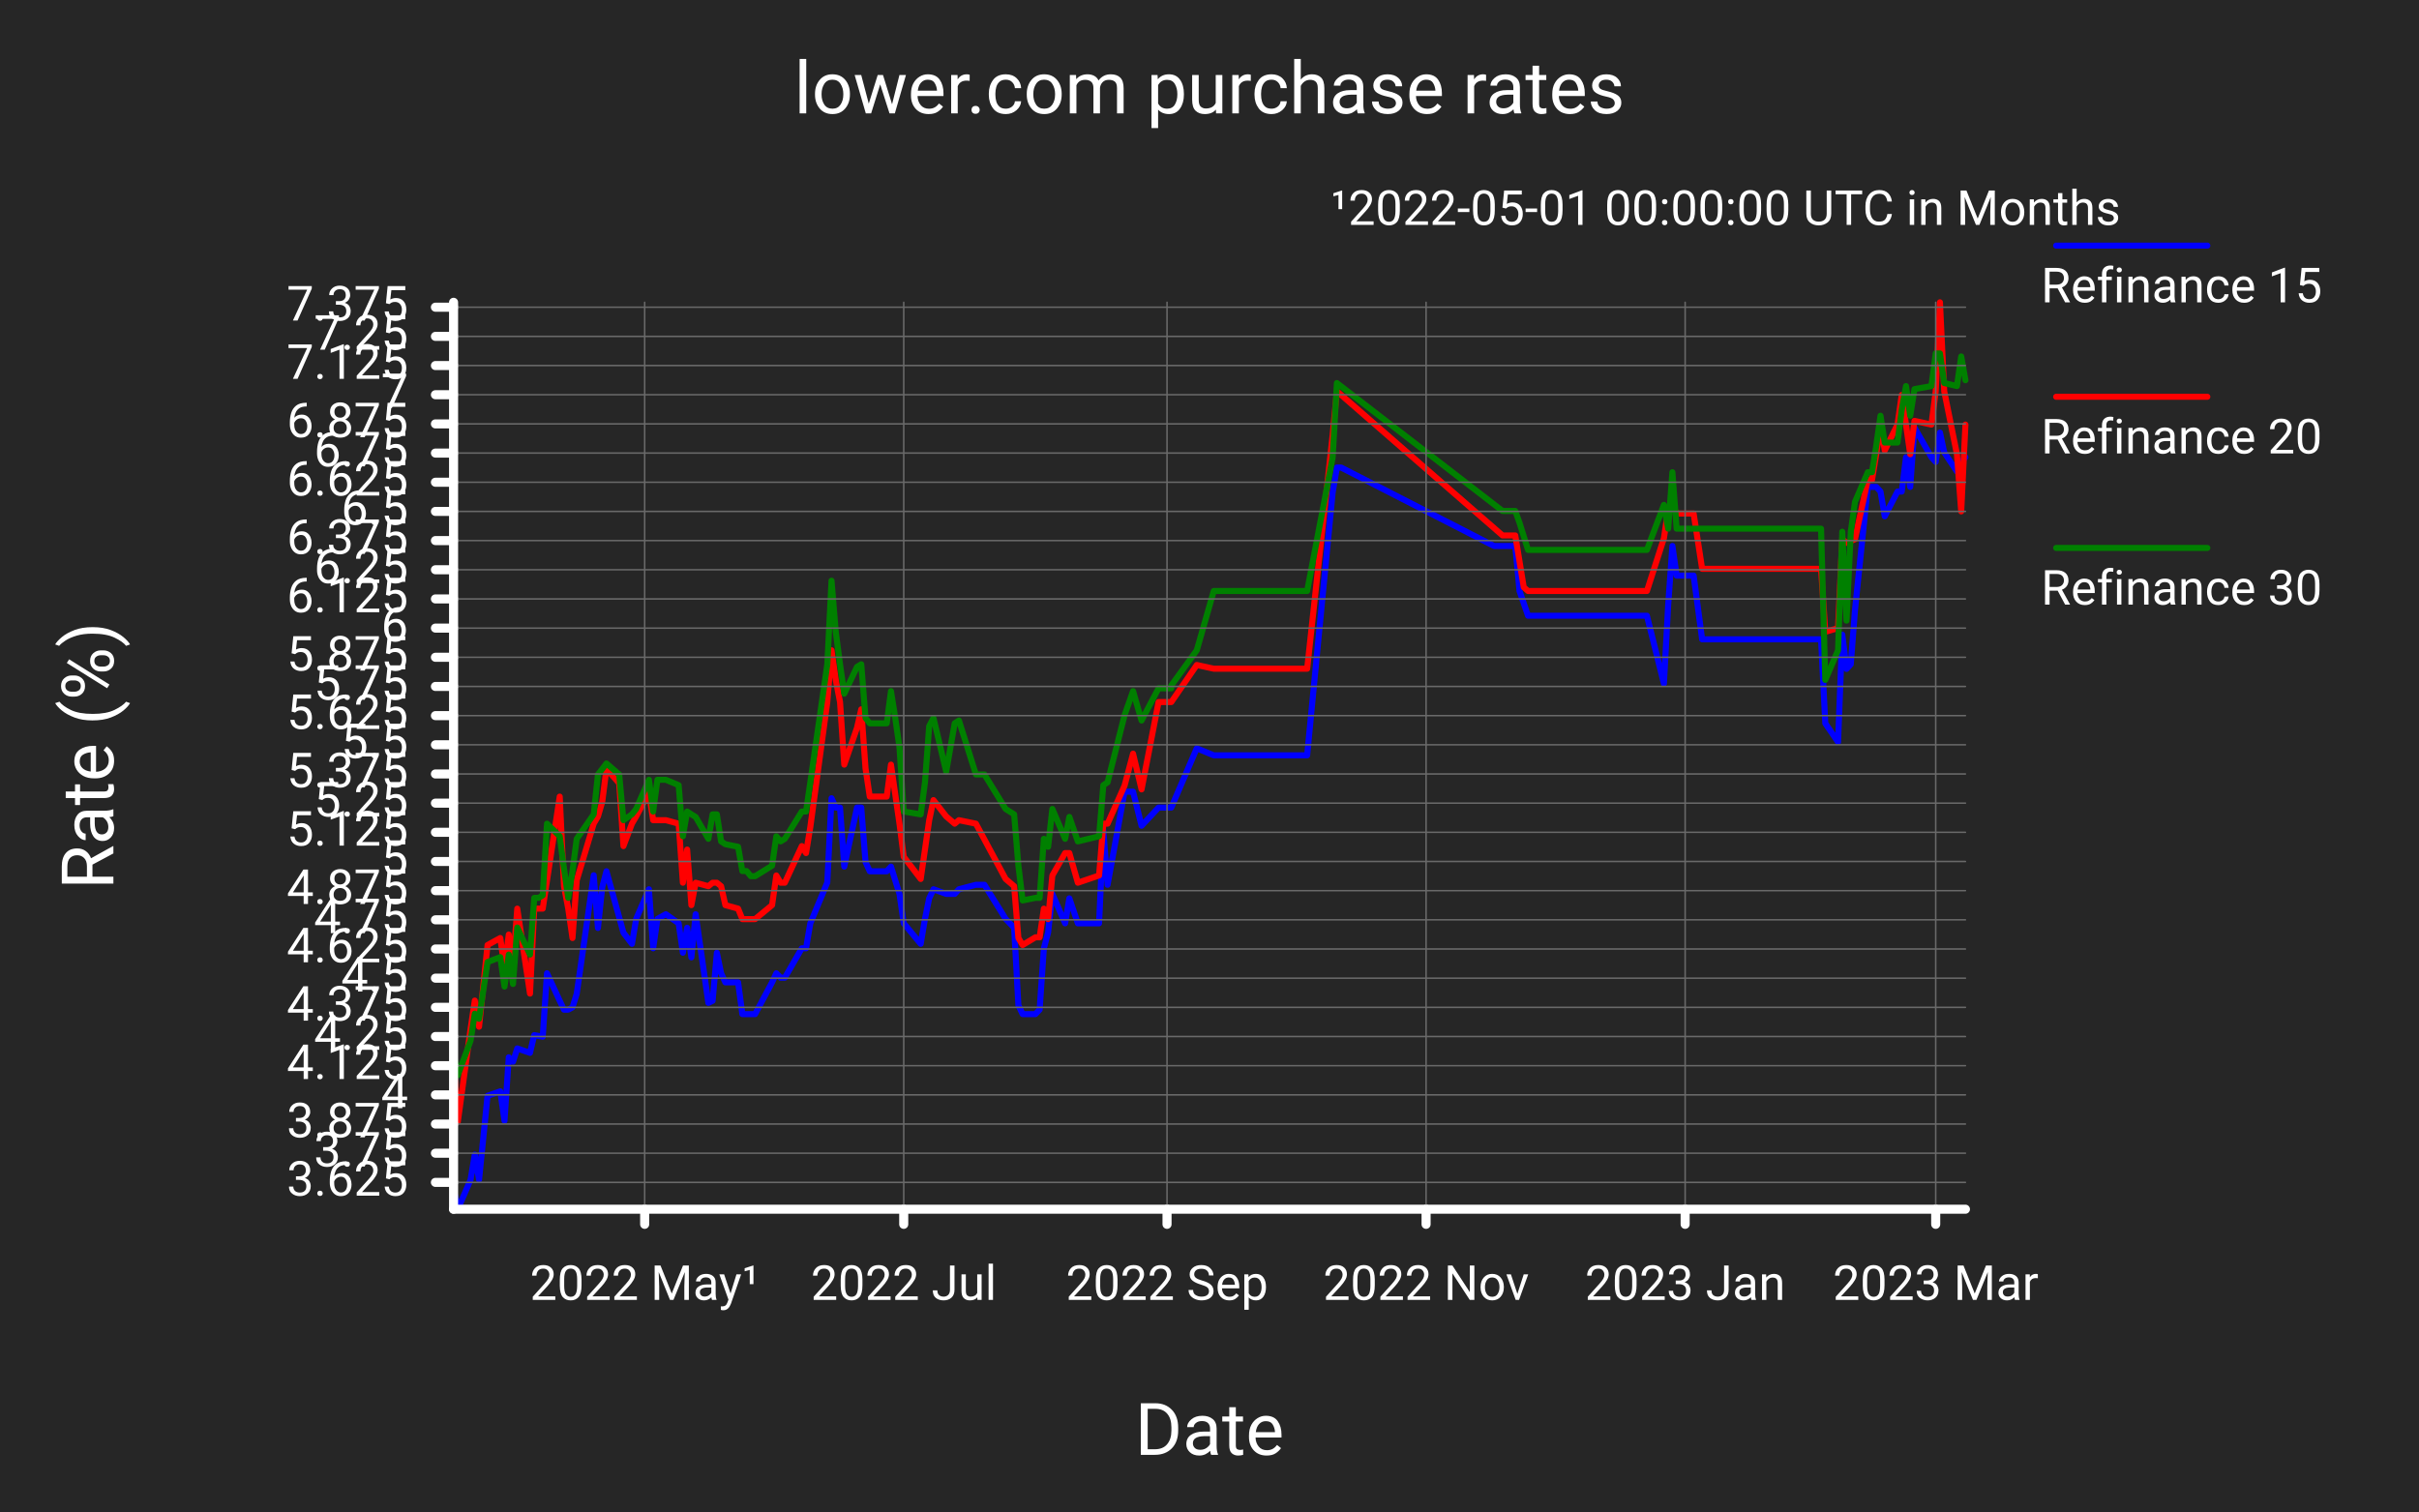
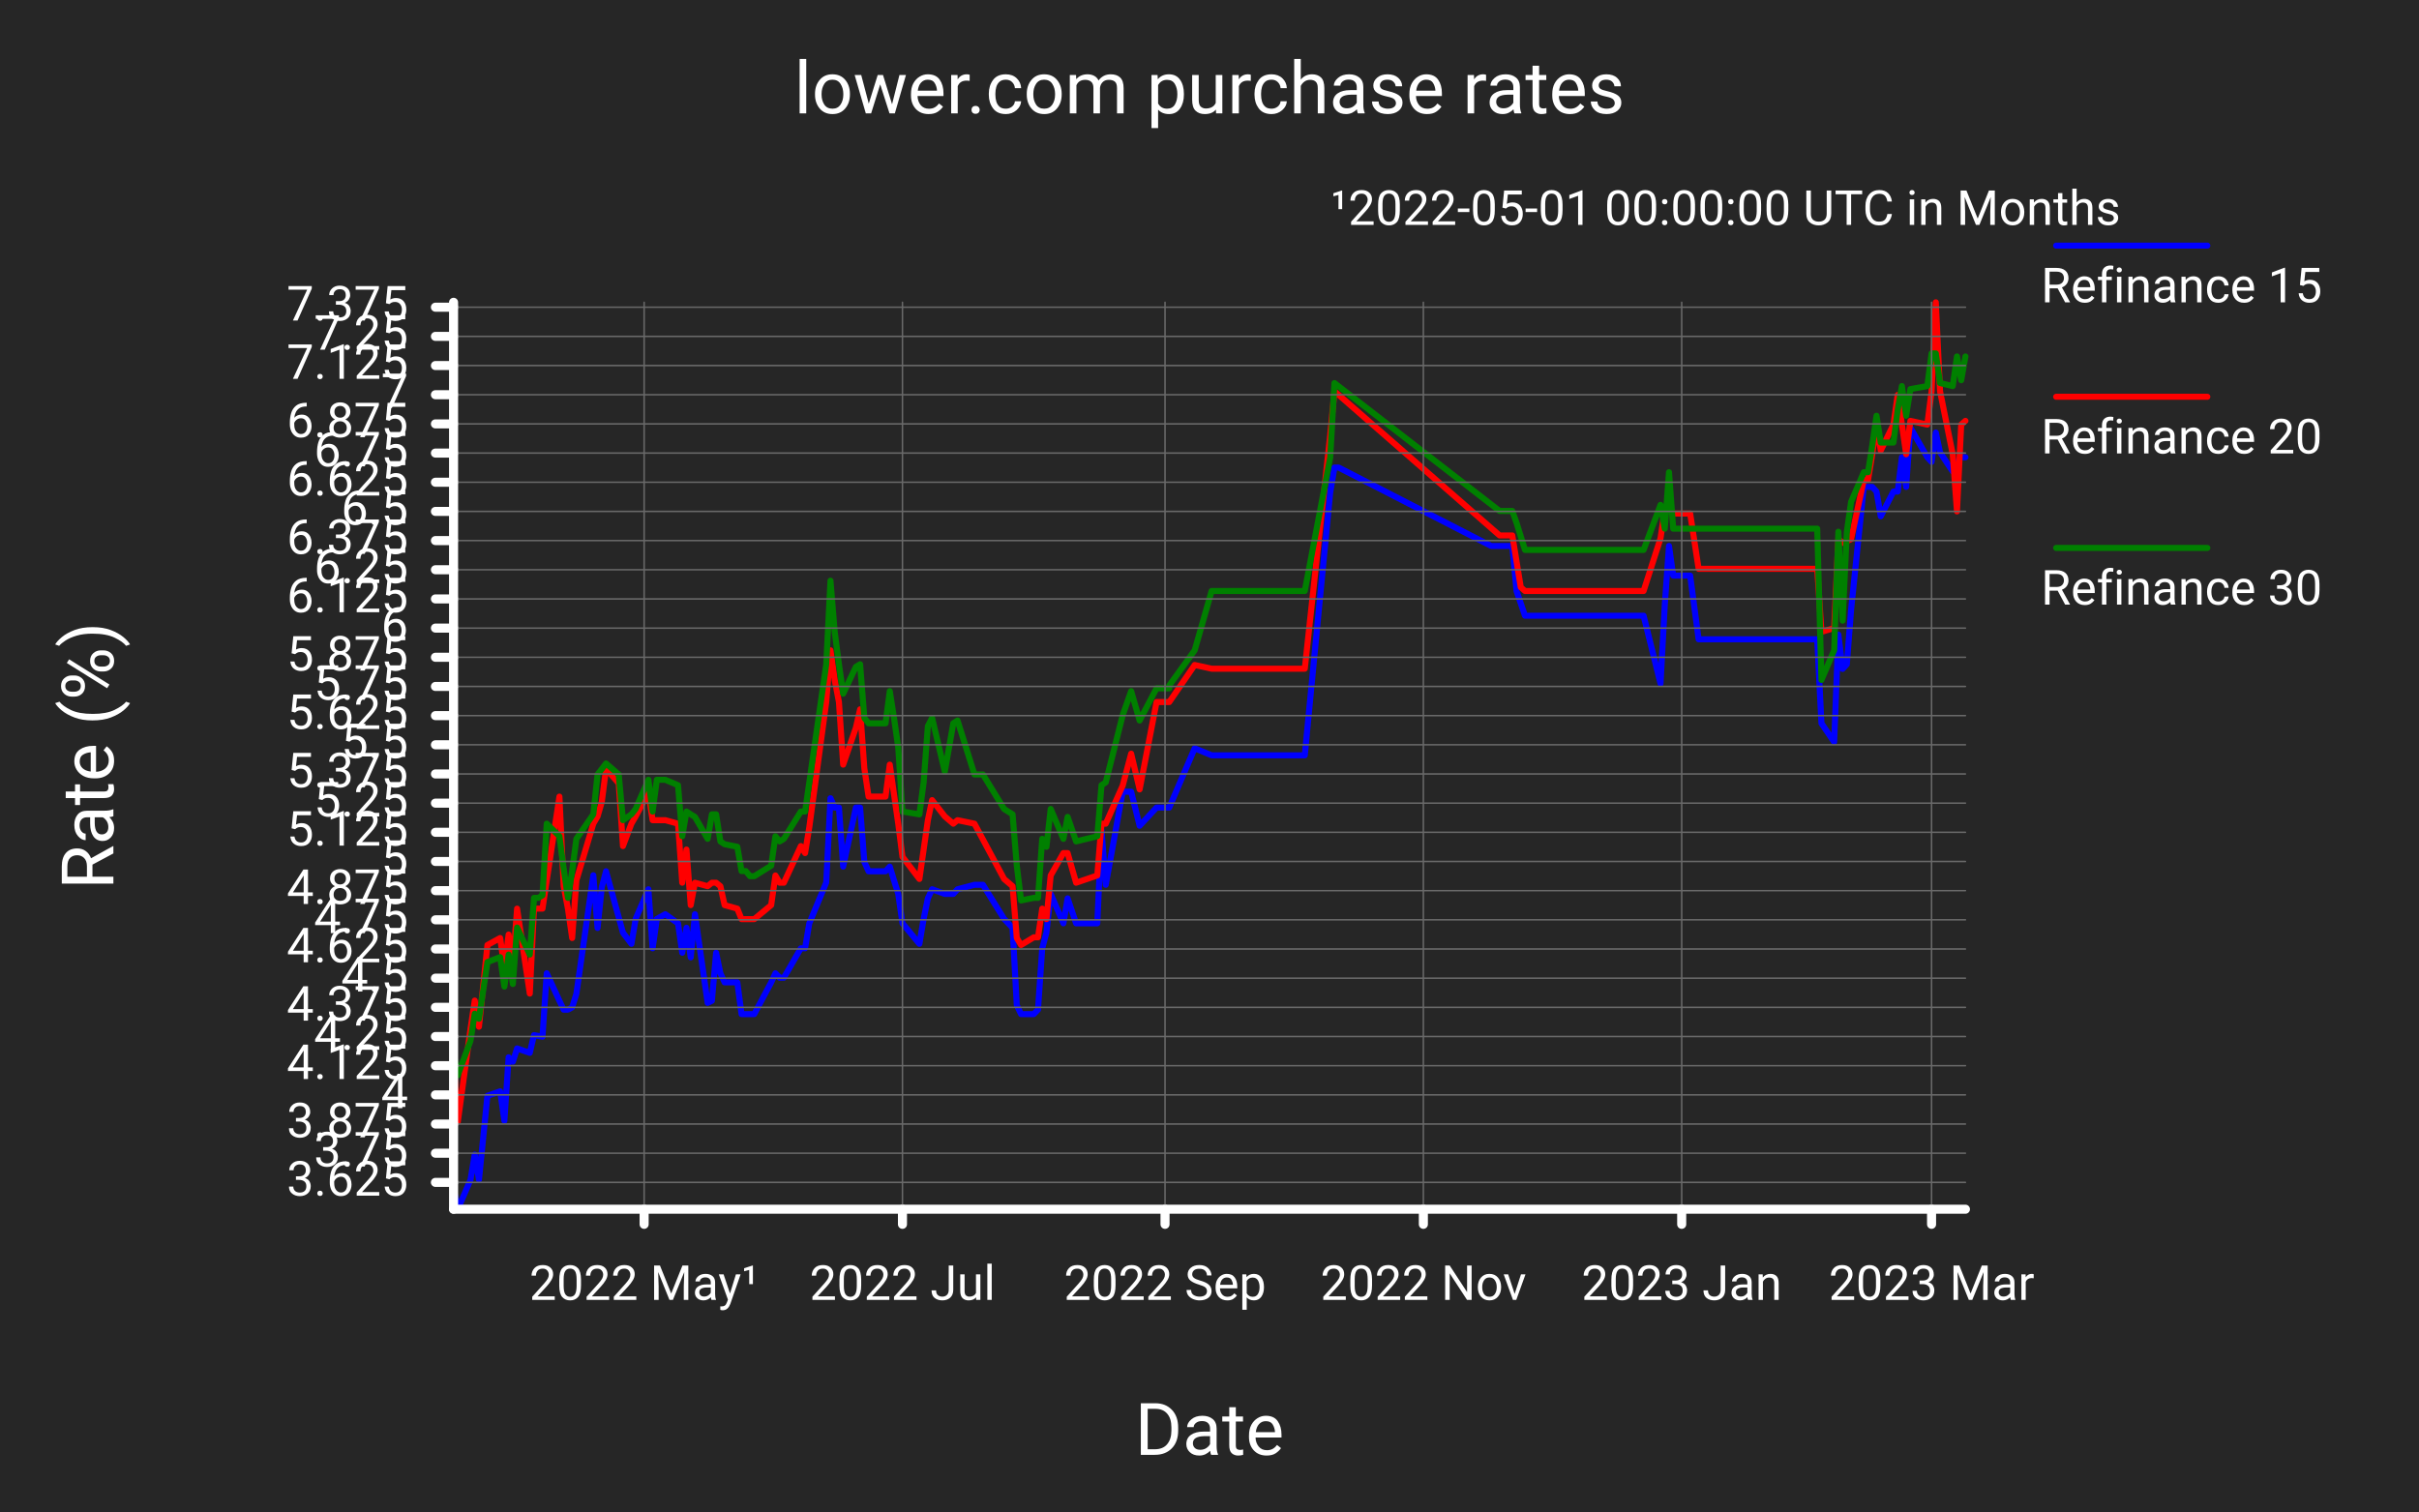
<svg xmlns="http://www.w3.org/2000/svg" class="poloto" width="800" height="500" viewBox="0 0 800 500">
  <style>.poloto{stroke-linecap:round;stroke-linejoin:round;font-family:Roboto,sans-serif;font-size:16px;}.poloto_background{fill:#262626;}.poloto_scatter{stroke-width:7}.poloto_tick_line{stroke:dimgray;stroke-width:0.5}.poloto_line{stroke-width:2}.poloto_text{fill: white;}.poloto_axis_lines{stroke: white;stroke-width:3;fill:none;stroke-dasharray:none}.poloto_title{font-size:24px;dominant-baseline:start;text-anchor:middle;}.poloto_xname{font-size:24px;dominant-baseline:start;text-anchor:middle;}.poloto_yname{font-size:24px;dominant-baseline:start;text-anchor:middle;}.poloto0stroke{stroke:blue;}.poloto1stroke{stroke:red;}.poloto2stroke{stroke:green;}.poloto3stroke{stroke:gold;}.poloto4stroke{stroke:aqua;}.poloto5stroke{stroke:lime;}.poloto6stroke{stroke:orange;}.poloto7stroke{stroke:chocolate;}.poloto0fill{fill:blue;}.poloto1fill{fill:red;}.poloto2fill{fill:green;}.poloto3fill{fill:gold;}.poloto4fill{fill:aqua;}.poloto5fill{fill:lime;}.poloto6fill{fill:orange;}.poloto7fill{fill:chocolate;}</style>
  <circle r="1e5" class="poloto_background" />
  <text class="poloto_text poloto_legend_text" x="675" y="100">Refinance 15</text>
  <line class="poloto_line poloto_legend_icon poloto0stroke poloto0legend" stroke="black" x1="680" x2="730" y1="81.25" y2="81.25" />
-   <path class="poloto_line poloto0stroke" fill="none" stroke="black" d=" M 150.00 393.13 L 151.40 400.00 L 155.62 390.27 L 157.02 381.94 L 158.43 390.27 L 158.43 390.27 L 161.24 362.48 L 165.45 361.01 L 166.85 370.74 L 168.26 349.74 L 169.66 351.21 L 171.07 346.81 L 175.28 348.28 L 176.69 342.41 L 176.69 342.41 L 179.49 342.95 L 180.90 321.95 L 185.11 331.06 L 186.52 333.99 L 187.92 333.99 L 189.33 333.22 L 190.73 328.74 L 196.35 289.53 L 197.75 306.97 L 199.16 293.46 L 200.56 288.21 L 200.56 288.21 L 206.18 308.52 L 208.99 312.22 L 210.39 303.96 L 214.61 294.16 L 216.01 313.69 L 217.42 303.96 L 217.42 303.96 L 220.22 302.42 L 224.44 305.43 L 225.84 315.16 L 225.84 315.16 L 227.25 306.90 L 228.65 316.70 L 230.06 302.42 L 234.27 331.76 L 235.67 331.06 L 237.08 315.16 L 237.08 315.16 L 238.48 321.95 L 239.89 324.96 L 244.10 324.96 L 245.51 335.46 L 246.91 335.46 L 248.31 335.46 L 249.72 335.46 L 255.34 324.96 L 256.74 321.95 L 258.15 323.42 L 259.55 323.42 L 259.55 323.42 L 265.17 313.69 L 266.57 313.69 L 267.98 305.43 L 273.60 291.92 L 275.00 264.05 L 276.40 267.14 L 277.81 267.14 L 279.21 286.67 L 283.43 267.14 L 284.83 267.14 L 286.24 285.13 L 287.64 288.21 L 293.26 288.21 L 294.66 286.67 L 296.07 291.22 L 297.47 295.70 L 298.88 305.43 L 304.49 312.22 L 305.90 303.96 L 307.30 297.17 L 308.71 294.16 L 312.92 295.70 L 315.73 295.70 L 317.13 294.16 L 322.75 292.69 L 322.75 292.69 L 322.75 292.69 L 322.75 292.69 L 322.75 292.69 L 322.75 292.69 L 325.56 292.69 L 325.56 292.69 L 325.56 292.69 L 325.56 292.69 L 325.56 292.69 L 325.56 292.69 L 332.58 303.96 L 335.39 306.90 L 336.80 332.53 L 338.20 335.46 L 342.42 335.46 L 343.82 333.99 L 345.22 313.69 L 346.63 308.44 L 348.03 295.70 L 352.25 305.43 L 352.25 305.43 L 353.65 297.17 L 356.46 305.43 L 356.46 305.43 L 363.48 305.43 L 364.89 274.70 L 366.29 292.69 L 371.91 261.89 L 374.72 261.89 L 374.72 261.89 L 377.53 273.16 L 383.15 267.14 L 383.15 267.14 L 383.15 267.14 L 383.15 267.14 L 383.15 267.14 L 383.15 267.14 L 383.15 267.14 L 383.15 267.14 L 383.15 267.14 L 387.36 267.14 L 395.79 247.53 L 401.40 249.85 L 401.40 249.85 L 405.62 249.85 L 411.24 249.85 L 412.64 249.85 L 412.64 249.85 L 412.64 249.85 L 412.64 249.85 L 412.64 249.85 L 430.90 249.85 L 432.30 249.85 L 440.73 162.92 L 442.13 154.66 L 443.54 154.66 L 494.10 180.60 L 499.72 180.60 L 501.12 180.60 L 502.53 195.50 L 505.34 203.68 L 505.34 203.68 L 510.96 203.68 L 512.36 203.68 L 513.76 203.68 L 515.17 203.68 L 519.38 203.68 L 520.79 203.68 L 523.60 203.68 L 525.00 203.68 L 529.21 203.68 L 530.62 203.68 L 530.62 203.68 L 534.83 203.68 L 539.04 203.68 L 540.45 203.68 L 541.85 203.68 L 543.26 203.68 L 544.66 203.68 L 550.28 226.15 L 551.69 200.21 L 553.09 180.60 L 554.49 190.40 L 558.71 190.40 L 560.11 190.40 L 560.11 190.40 L 562.92 211.48 L 564.33 211.48 L 568.54 211.48 L 569.94 211.48 L 571.35 211.48 L 572.75 211.48 L 574.16 211.48 L 574.16 211.48 L 574.16 211.48 L 574.16 211.48 L 581.18 211.48 L 583.99 211.48 L 588.20 211.48 L 589.61 211.48 L 592.42 211.48 L 593.82 211.48 L 599.44 211.48 L 600.84 211.48 L 602.25 211.48 L 603.65 239.27 L 607.87 245.45 L 609.27 209.93 L 610.67 221.28 L 612.08 219.74 L 613.48 201.75 L 617.70 161.07 L 619.10 161.07 L 620.51 161.07 L 621.91 162.61 L 623.31 170.79 L 627.53 162.61 L 628.93 162.61 L 630.34 151.26 L 631.74 161.07 L 633.15 141.46 L 638.76 151.26 L 640.17 152.80 L 641.57 143.08 L 642.98 149.64 L 647.19 155.97 L 648.60 152.80 L 650.00 151.26" />
+   <path class="poloto_line poloto0stroke" fill="none" stroke="black" d=" M 150.00 393.13 L 151.40 400.00 L 155.60 390.27 L 157.00 381.94 L 158.40 390.27 L 158.40 390.27 L 161.20 362.48 L 165.41 361.01 L 166.81 370.74 L 168.21 349.74 L 169.61 351.21 L 171.01 346.81 L 175.21 348.28 L 176.61 342.41 L 176.61 342.41 L 179.41 342.95 L 180.81 321.95 L 185.01 331.06 L 186.41 333.99 L 187.82 333.99 L 189.22 333.22 L 190.62 328.74 L 196.22 289.53 L 197.62 306.97 L 199.02 293.46 L 200.42 288.21 L 200.42 288.21 L 206.02 308.52 L 208.82 312.22 L 210.22 303.96 L 214.43 294.16 L 215.83 313.69 L 217.23 303.96 L 217.23 303.96 L 220.03 302.42 L 224.23 305.43 L 225.63 315.16 L 225.63 315.16 L 227.03 306.90 L 228.43 316.70 L 229.83 302.42 L 234.03 331.76 L 235.43 331.06 L 236.83 315.16 L 236.83 315.16 L 238.24 321.95 L 239.64 324.96 L 243.84 324.96 L 245.24 335.46 L 246.64 335.46 L 248.04 335.46 L 249.44 335.46 L 255.04 324.96 L 256.44 321.95 L 257.84 323.42 L 259.24 323.42 L 259.24 323.42 L 264.85 313.69 L 266.25 313.69 L 267.65 305.43 L 273.25 291.92 L 274.65 264.05 L 276.05 267.14 L 277.45 267.14 L 278.85 286.67 L 283.05 267.14 L 284.45 267.14 L 285.85 285.13 L 287.25 288.21 L 292.86 288.21 L 294.26 286.67 L 295.66 291.22 L 297.06 295.70 L 298.46 305.43 L 304.06 312.22 L 305.46 303.96 L 306.86 297.17 L 308.26 294.16 L 312.46 295.70 L 315.27 295.70 L 316.67 294.16 L 322.27 292.69 L 322.27 292.69 L 322.27 292.69 L 322.27 292.69 L 322.27 292.69 L 322.27 292.69 L 325.07 292.69 L 325.07 292.69 L 325.07 292.69 L 325.07 292.69 L 325.07 292.69 L 325.07 292.69 L 332.07 303.96 L 334.87 306.90 L 336.27 332.53 L 337.68 335.46 L 341.88 335.46 L 343.28 333.99 L 344.68 313.69 L 346.08 308.44 L 347.48 295.70 L 351.68 305.43 L 351.68 305.43 L 353.08 297.17 L 355.88 305.43 L 355.88 305.43 L 362.89 305.43 L 364.29 274.70 L 365.69 292.69 L 371.29 261.89 L 374.09 261.89 L 374.09 261.89 L 376.89 273.16 L 382.49 267.14 L 382.49 267.14 L 382.49 267.14 L 382.49 267.14 L 382.49 267.14 L 382.49 267.14 L 382.49 267.14 L 382.49 267.14 L 382.49 267.14 L 386.69 267.14 L 395.10 247.53 L 400.70 249.85 L 400.70 249.85 L 404.90 249.85 L 410.50 249.85 L 411.90 249.85 L 411.90 249.85 L 411.90 249.85 L 411.90 249.85 L 411.90 249.85 L 430.11 249.85 L 431.51 249.85 L 439.92 162.92 L 441.32 154.66 L 442.72 154.66 L 493.14 180.60 L 498.74 180.60 L 500.14 180.60 L 501.54 195.50 L 504.34 203.68 L 504.34 203.68 L 509.94 203.68 L 511.34 203.68 L 512.75 203.68 L 514.15 203.68 L 518.35 203.68 L 519.75 203.68 L 522.55 203.68 L 523.95 203.68 L 528.15 203.68 L 529.55 203.68 L 529.55 203.68 L 533.75 203.68 L 537.96 203.68 L 539.36 203.68 L 540.76 203.68 L 542.16 203.68 L 543.56 203.68 L 549.16 226.15 L 550.56 200.21 L 551.96 180.60 L 553.36 190.40 L 557.56 190.40 L 558.96 190.40 L 558.96 190.40 L 561.76 211.48 L 563.17 211.48 L 567.37 211.48 L 568.77 211.48 L 570.17 211.48 L 571.57 211.48 L 572.97 211.48 L 572.97 211.48 L 572.97 211.48 L 572.97 211.48 L 579.97 211.48 L 582.77 211.48 L 586.97 211.48 L 588.38 211.48 L 591.18 211.48 L 592.58 211.48 L 598.18 211.48 L 599.58 211.48 L 600.98 211.48 L 602.38 239.27 L 606.58 245.45 L 607.98 209.93 L 609.38 221.28 L 610.78 219.74 L 612.18 201.75 L 616.39 161.07 L 617.79 161.07 L 619.19 161.07 L 620.59 162.61 L 621.99 170.79 L 626.19 162.61 L 627.59 162.61 L 628.99 151.26 L 630.39 161.07 L 631.79 141.46 L 637.39 151.26 L 638.80 152.80 L 640.20 143.08 L 641.60 149.64 L 645.80 155.97 L 647.20 152.80 L 648.60 151.26 L 650.00 151.26" />
  <text class="poloto_text poloto_legend_text" x="675" y="150">Refinance 20</text>
  <line class="poloto_line poloto_legend_icon poloto1stroke poloto1legend" stroke="black" x1="680" x2="730" y1="131.25" y2="131.25" />
-   <path class="poloto_line poloto1stroke" fill="none" stroke="black" d=" M 150.00 350.51 L 151.40 371.13 L 155.62 340.40 L 157.02 330.98 L 158.43 339.63 L 158.43 339.63 L 161.24 312.61 L 165.45 310.29 L 166.85 320.10 L 168.26 309.14 L 169.66 318.94 L 171.07 300.57 L 175.28 328.67 L 176.69 300.57 L 176.69 300.57 L 179.49 300.57 L 179.49 300.57 L 185.11 263.51 L 186.52 293.15 L 187.92 300.57 L 189.33 310.29 L 190.73 291.22 L 196.35 272.47 L 197.75 270.07 L 199.16 265.29 L 200.56 254.32 L 204.78 259.11 L 206.18 279.88 L 208.99 272.47 L 210.39 270.07 L 214.61 262.27 L 216.01 271.31 L 217.42 271.31 L 217.42 271.31 L 220.22 271.31 L 224.44 272.47 L 225.84 292.00 L 225.84 292.00 L 227.25 281.03 L 228.65 299.41 L 230.06 292.00 L 234.27 293.15 L 235.67 292.00 L 237.08 292.00 L 237.08 292.00 L 238.48 293.15 L 239.89 299.41 L 244.10 300.57 L 245.51 304.04 L 246.91 304.04 L 248.31 304.04 L 249.72 304.04 L 255.34 299.41 L 256.74 289.60 L 258.15 292.00 L 259.55 292.00 L 259.55 292.00 L 265.17 279.88 L 266.57 282.19 L 267.98 273.62 L 273.60 232.24 L 275.00 215.11 L 276.40 224.91 L 277.81 232.24 L 279.21 252.93 L 283.43 240.74 L 284.83 234.64 L 286.24 254.17 L 287.64 263.51 L 293.26 263.51 L 294.66 252.93 L 296.07 262.74 L 297.47 272.47 L 298.88 283.43 L 304.49 290.76 L 305.90 281.03 L 307.30 271.31 L 308.71 264.67 L 312.92 270.07 L 315.73 272.47 L 317.13 271.31 L 322.75 272.47 L 322.75 272.47 L 322.75 272.47 L 322.75 272.47 L 322.75 272.47 L 322.75 272.47 L 322.75 272.47 L 322.75 272.47 L 322.75 272.47 L 322.75 272.47 L 322.75 272.47 L 322.75 272.47 L 332.58 290.76 L 335.39 293.15 L 336.80 310.29 L 338.20 312.61 L 342.42 310.06 L 343.82 310.06 L 345.22 300.57 L 346.63 304.04 L 348.03 289.60 L 352.25 282.19 L 352.25 282.19 L 353.65 282.19 L 356.46 292.00 L 356.46 292.00 L 363.48 289.60 L 364.89 272.47 L 366.29 272.47 L 371.91 259.88 L 374.72 249.31 L 374.72 249.31 L 377.53 261.12 L 383.15 232.24 L 383.15 232.24 L 383.15 232.24 L 383.15 232.24 L 383.15 232.24 L 383.15 232.24 L 383.15 232.24 L 383.15 232.24 L 383.15 232.24 L 387.36 232.24 L 395.79 219.97 L 401.40 221.20 L 404.21 221.20 L 405.62 221.20 L 405.62 221.20 L 412.64 221.20 L 414.04 221.20 L 414.04 221.20 L 414.04 221.20 L 414.04 221.20 L 430.90 221.20 L 432.30 221.20 L 440.73 143.85 L 442.13 129.41 L 442.13 129.41 L 496.91 177.12 L 499.72 177.12 L 501.12 177.12 L 503.93 194.26 L 505.34 195.50 L 505.34 195.50 L 510.96 195.50 L 512.36 195.50 L 513.76 195.50 L 515.17 195.50 L 519.38 195.50 L 520.79 195.50 L 523.60 195.50 L 525.00 195.50 L 529.21 195.50 L 530.62 195.50 L 530.62 195.50 L 534.83 195.50 L 539.04 195.50 L 540.45 195.50 L 541.85 195.50 L 543.26 195.50 L 544.66 195.50 L 550.28 178.05 L 551.69 168.55 L 553.09 167.32 L 554.49 169.87 L 558.71 169.87 L 560.11 169.87 L 560.11 169.87 L 562.92 188.16 L 564.33 188.16 L 568.54 188.16 L 569.94 188.16 L 571.35 188.16 L 572.75 188.16 L 574.16 188.16 L 574.16 188.16 L 579.78 188.16 L 579.78 188.16 L 581.18 188.16 L 583.99 188.16 L 588.20 188.16 L 589.61 188.16 L 592.42 188.16 L 593.82 188.16 L 599.44 188.16 L 600.84 188.16 L 602.25 188.16 L 603.65 209.01 L 607.87 207.77 L 609.27 178.36 L 610.67 179.59 L 610.67 179.59 L 613.48 178.36 L 617.70 158.75 L 619.10 158.75 L 620.51 150.26 L 621.91 140.45 L 623.31 149.02 L 627.53 140.45 L 628.93 130.65 L 630.34 140.45 L 631.74 150.26 L 633.15 139.22 L 638.76 140.45 L 640.17 129.41 L 641.57 100.00 L 642.98 129.41 L 647.19 150.26 L 648.60 169.17 L 650.00 140.45" />
+   <path class="poloto_line poloto1stroke" fill="none" stroke="black" d=" M 150.00 350.51 L 151.40 371.13 L 155.60 340.40 L 157.00 330.98 L 158.40 339.63 L 158.40 339.63 L 161.20 312.61 L 165.41 310.29 L 166.81 320.10 L 168.21 309.14 L 169.61 318.94 L 171.01 300.57 L 175.21 328.67 L 176.61 300.57 L 176.61 300.57 L 179.41 300.57 L 179.41 300.57 L 185.01 263.51 L 186.41 293.15 L 187.82 300.57 L 189.22 310.29 L 190.62 291.22 L 196.22 272.47 L 197.62 270.07 L 199.02 265.29 L 200.42 254.32 L 204.62 259.11 L 206.02 279.88 L 208.82 272.47 L 210.22 270.07 L 214.43 262.27 L 215.83 271.31 L 217.23 271.31 L 217.23 271.31 L 220.03 271.31 L 224.23 272.47 L 225.63 292.00 L 225.63 292.00 L 227.03 281.03 L 228.43 299.41 L 229.83 292.00 L 234.03 293.15 L 235.43 292.00 L 236.83 292.00 L 236.83 292.00 L 238.24 293.15 L 239.64 299.41 L 243.84 300.57 L 245.24 304.04 L 246.64 304.04 L 248.04 304.04 L 249.44 304.04 L 255.04 299.41 L 256.44 289.60 L 257.84 292.00 L 259.24 292.00 L 259.24 292.00 L 264.85 279.88 L 266.25 282.19 L 267.65 273.62 L 273.25 232.24 L 274.65 215.11 L 276.05 224.91 L 277.45 232.24 L 278.85 252.93 L 283.05 240.74 L 284.45 234.64 L 285.85 254.17 L 287.25 263.51 L 292.86 263.51 L 294.26 252.93 L 295.66 262.74 L 297.06 272.47 L 298.46 283.43 L 304.06 290.76 L 305.46 281.03 L 306.86 271.31 L 308.26 264.67 L 312.46 270.07 L 315.27 272.47 L 316.67 271.31 L 322.27 272.47 L 322.27 272.47 L 322.27 272.47 L 322.27 272.47 L 322.27 272.47 L 322.27 272.47 L 322.27 272.47 L 322.27 272.47 L 322.27 272.47 L 322.27 272.47 L 322.27 272.47 L 322.27 272.47 L 332.07 290.76 L 334.87 293.15 L 336.27 310.29 L 337.68 312.61 L 341.88 310.06 L 343.28 310.06 L 344.68 300.57 L 346.08 304.04 L 347.48 289.60 L 351.68 282.19 L 351.68 282.19 L 353.08 282.19 L 355.88 292.00 L 355.88 292.00 L 362.89 289.60 L 364.29 272.47 L 365.69 272.47 L 371.29 259.88 L 374.09 249.31 L 374.09 249.31 L 376.89 261.12 L 382.49 232.24 L 382.49 232.24 L 382.49 232.24 L 382.49 232.24 L 382.49 232.24 L 382.49 232.24 L 382.49 232.24 L 382.49 232.24 L 382.49 232.24 L 386.69 232.24 L 395.10 219.97 L 400.70 221.20 L 403.50 221.20 L 404.90 221.20 L 404.90 221.20 L 411.90 221.20 L 413.31 221.20 L 413.31 221.20 L 413.31 221.20 L 413.31 221.20 L 430.11 221.20 L 431.51 221.20 L 439.92 143.85 L 441.32 129.41 L 441.32 129.41 L 495.94 177.12 L 498.74 177.12 L 500.14 177.12 L 502.94 194.26 L 504.34 195.50 L 504.34 195.50 L 509.94 195.50 L 511.34 195.50 L 512.75 195.50 L 514.15 195.50 L 518.35 195.50 L 519.75 195.50 L 522.55 195.50 L 523.95 195.50 L 528.15 195.50 L 529.55 195.50 L 529.55 195.50 L 533.75 195.50 L 537.96 195.50 L 539.36 195.50 L 540.76 195.50 L 542.16 195.50 L 543.56 195.50 L 549.16 178.05 L 550.56 168.55 L 551.96 167.32 L 553.36 169.87 L 557.56 169.87 L 558.96 169.87 L 558.96 169.87 L 561.76 188.16 L 563.17 188.16 L 567.37 188.16 L 568.77 188.16 L 570.17 188.16 L 571.57 188.16 L 572.97 188.16 L 572.97 188.16 L 578.57 188.16 L 578.57 188.16 L 579.97 188.16 L 582.77 188.16 L 586.97 188.16 L 588.38 188.16 L 591.18 188.16 L 592.58 188.16 L 598.18 188.16 L 599.58 188.16 L 600.98 188.16 L 602.38 209.01 L 606.58 207.77 L 607.98 178.36 L 609.38 179.59 L 609.38 179.59 L 612.18 178.36 L 616.39 158.75 L 617.79 158.75 L 619.19 150.26 L 620.59 140.45 L 621.99 149.02 L 626.19 140.45 L 627.59 130.65 L 628.99 140.45 L 630.39 150.26 L 631.79 139.22 L 637.39 140.45 L 638.80 129.41 L 640.20 100.00 L 641.60 129.41 L 645.80 150.26 L 647.20 169.17 L 648.60 140.45 L 650.00 139.22" />
  <text class="poloto_text poloto_legend_text" x="675" y="200">Refinance 30</text>
  <line class="poloto_line poloto_legend_icon poloto2stroke poloto2legend" stroke="black" x1="680" x2="730" y1="181.25" y2="181.25" />
-   <path class="poloto_line poloto2stroke" fill="none" stroke="black" d=" M 150.00 348.35 L 151.40 355.69 L 155.62 344.26 L 157.02 335.31 L 158.43 337.00 L 158.43 337.00 L 161.24 318.24 L 165.45 316.62 L 166.85 326.35 L 168.26 315.77 L 169.66 325.50 L 171.07 306.82 L 175.28 315.77 L 176.69 297.01 L 178.09 297.01 L 179.49 296.17 L 180.90 272.47 L 185.11 276.63 L 186.52 287.29 L 187.92 297.01 L 189.33 288.14 L 190.73 277.48 L 196.35 269.38 L 197.75 256.18 L 199.16 254.40 L 200.56 252.55 L 204.78 256.18 L 206.18 271.31 L 208.99 269.38 L 210.39 267.60 L 214.61 257.95 L 216.01 268.45 L 217.42 257.95 L 217.42 257.95 L 220.22 257.95 L 224.44 259.73 L 225.84 276.63 L 225.84 276.63 L 227.25 268.45 L 228.65 269.38 L 230.06 270.23 L 234.27 277.48 L 235.67 269.38 L 237.08 269.38 L 237.08 269.38 L 238.48 278.33 L 239.89 279.26 L 244.10 280.11 L 245.51 288.14 L 246.91 288.14 L 248.31 289.84 L 249.72 289.84 L 255.34 286.36 L 256.74 276.63 L 258.15 278.33 L 259.55 277.48 L 259.55 277.48 L 265.17 268.45 L 266.57 268.45 L 267.98 258.80 L 273.60 219.74 L 275.00 192.10 L 276.40 209.01 L 277.81 219.74 L 279.21 229.46 L 283.43 220.59 L 284.83 219.74 L 286.24 237.49 L 287.64 239.27 L 293.26 239.27 L 294.66 228.62 L 296.07 237.49 L 297.47 247.22 L 298.88 268.45 L 304.49 269.38 L 305.90 258.80 L 307.30 240.20 L 308.71 237.49 L 312.92 255.25 L 315.73 239.27 L 317.13 238.34 L 322.75 256.18 L 322.75 256.18 L 322.75 256.18 L 322.75 256.18 L 322.75 256.18 L 322.75 256.18 L 325.56 256.18 L 325.56 256.18 L 325.56 256.18 L 325.56 256.18 L 325.56 256.18 L 325.56 256.18 L 332.58 267.60 L 335.39 269.38 L 336.80 286.36 L 338.20 297.86 L 342.42 297.01 L 343.82 297.01 L 345.22 277.48 L 346.63 280.11 L 348.03 267.60 L 352.25 277.48 L 352.25 277.48 L 353.65 270.23 L 356.46 278.33 L 356.46 278.33 L 363.48 276.63 L 364.89 259.73 L 366.29 258.80 L 371.91 236.57 L 374.72 228.62 L 374.72 228.62 L 377.53 238.34 L 383.15 227.69 L 383.15 227.69 L 383.15 227.69 L 383.15 227.69 L 383.15 227.69 L 383.15 227.69 L 383.15 227.69 L 383.15 227.69 L 387.36 227.69 L 387.36 226.76 L 395.79 215.11 L 401.40 195.50 L 401.40 195.50 L 405.62 195.50 L 405.62 195.50 L 412.64 195.50 L 414.04 195.50 L 414.04 195.50 L 414.04 195.50 L 414.04 195.50 L 430.90 195.50 L 432.30 195.50 L 440.73 151.34 L 442.13 126.71 L 442.13 126.71 L 496.91 169.02 L 499.72 169.02 L 501.12 169.02 L 502.53 172.95 L 505.34 181.91 L 505.34 181.91 L 510.96 181.91 L 512.36 181.91 L 513.76 181.91 L 515.17 181.91 L 519.38 181.91 L 520.79 181.91 L 523.60 181.91 L 525.00 181.91 L 529.21 181.91 L 530.62 181.91 L 530.62 181.91 L 534.83 181.91 L 539.04 181.91 L 540.45 181.91 L 541.85 181.91 L 543.26 181.91 L 544.66 181.91 L 550.28 167.01 L 551.69 174.88 L 553.09 156.20 L 554.49 174.88 L 558.71 174.88 L 560.11 174.88 L 560.11 174.88 L 562.92 174.88 L 564.33 174.88 L 568.54 174.88 L 569.94 174.88 L 571.35 174.88 L 572.75 174.88 L 574.16 174.88 L 574.16 174.88 L 579.78 174.88 L 579.78 174.88 L 581.18 174.88 L 583.99 174.88 L 588.20 174.88 L 589.61 174.88 L 592.42 174.88 L 593.82 174.88 L 599.44 174.88 L 600.84 174.88 L 602.25 174.88 L 603.65 224.91 L 607.87 215.11 L 609.27 175.89 L 610.67 205.30 L 612.08 175.89 L 613.48 166.01 L 617.70 156.20 L 619.10 156.20 L 620.51 147.32 L 621.91 137.52 L 623.31 146.40 L 627.53 146.40 L 628.93 135.59 L 630.34 127.71 L 631.74 137.52 L 633.15 128.72 L 638.76 127.71 L 640.17 116.91 L 641.57 116.91 L 642.98 126.71 L 647.19 127.71 L 648.60 117.91 L 650.00 125.78" />
+   <path class="poloto_line poloto2stroke" fill="none" stroke="black" d=" M 150.00 348.35 L 151.40 355.69 L 155.60 344.26 L 157.00 335.31 L 158.40 337.00 L 158.40 337.00 L 161.20 318.24 L 165.41 316.62 L 166.81 326.35 L 168.21 315.77 L 169.61 325.50 L 171.01 306.82 L 175.21 315.77 L 176.61 297.01 L 178.01 297.01 L 179.41 296.17 L 180.81 272.47 L 185.01 276.63 L 186.41 287.29 L 187.82 297.01 L 189.22 288.14 L 190.62 277.48 L 196.22 269.38 L 197.62 256.18 L 199.02 254.40 L 200.42 252.55 L 204.62 256.18 L 206.02 271.31 L 208.82 269.38 L 210.22 267.60 L 214.43 257.95 L 215.83 268.45 L 217.23 257.95 L 217.23 257.95 L 220.03 257.95 L 224.23 259.73 L 225.63 276.63 L 225.63 276.63 L 227.03 268.45 L 228.43 269.38 L 229.83 270.23 L 234.03 277.48 L 235.43 269.38 L 236.83 269.38 L 236.83 269.38 L 238.24 278.33 L 239.64 279.26 L 243.84 280.11 L 245.24 288.14 L 246.64 288.14 L 248.04 289.84 L 249.44 289.84 L 255.04 286.36 L 256.44 276.63 L 257.84 278.33 L 259.24 277.48 L 259.24 277.48 L 264.85 268.45 L 266.25 268.45 L 267.65 258.80 L 273.25 219.74 L 274.65 192.10 L 276.05 209.01 L 277.45 219.74 L 278.85 229.46 L 283.05 220.59 L 284.45 219.74 L 285.85 237.49 L 287.25 239.27 L 292.86 239.27 L 294.26 228.62 L 295.66 237.49 L 297.06 247.22 L 298.46 268.45 L 304.06 269.38 L 305.46 258.80 L 306.86 240.20 L 308.26 237.49 L 312.46 255.25 L 315.27 239.27 L 316.67 238.34 L 322.27 256.18 L 322.27 256.18 L 322.27 256.18 L 322.27 256.18 L 322.27 256.18 L 322.27 256.18 L 325.07 256.18 L 325.07 256.18 L 325.07 256.18 L 325.07 256.18 L 325.07 256.18 L 325.07 256.18 L 332.07 267.60 L 334.87 269.38 L 336.27 286.36 L 337.68 297.86 L 341.88 297.01 L 343.28 297.01 L 344.68 277.48 L 346.08 280.11 L 347.48 267.60 L 351.68 277.48 L 351.68 277.48 L 353.08 270.23 L 355.88 278.33 L 355.88 278.33 L 362.89 276.63 L 364.29 259.73 L 365.69 258.80 L 371.29 236.57 L 374.09 228.62 L 374.09 228.62 L 376.89 238.34 L 382.49 227.69 L 382.49 227.69 L 382.49 227.69 L 382.49 227.69 L 382.49 227.69 L 382.49 227.69 L 382.49 227.69 L 382.49 227.69 L 386.69 227.69 L 386.69 226.76 L 395.10 215.11 L 400.70 195.50 L 400.70 195.50 L 404.90 195.50 L 404.90 195.50 L 411.90 195.50 L 413.31 195.50 L 413.31 195.50 L 413.31 195.50 L 413.31 195.50 L 430.11 195.50 L 431.51 195.50 L 439.92 151.34 L 441.32 126.71 L 441.32 126.71 L 495.94 169.02 L 498.74 169.02 L 500.14 169.02 L 501.54 172.95 L 504.34 181.91 L 504.34 181.91 L 509.94 181.91 L 511.34 181.91 L 512.75 181.91 L 514.15 181.91 L 518.35 181.91 L 519.75 181.91 L 522.55 181.91 L 523.95 181.91 L 528.15 181.91 L 529.55 181.91 L 529.55 181.91 L 533.75 181.91 L 537.96 181.91 L 539.36 181.91 L 540.76 181.91 L 542.16 181.91 L 543.56 181.91 L 549.16 167.01 L 550.56 174.88 L 551.96 156.20 L 553.36 174.88 L 557.56 174.88 L 558.96 174.88 L 558.96 174.88 L 561.76 174.88 L 563.17 174.88 L 567.37 174.88 L 568.77 174.88 L 570.17 174.88 L 571.57 174.88 L 572.97 174.88 L 572.97 174.88 L 578.57 174.88 L 578.57 174.88 L 579.97 174.88 L 582.77 174.88 L 586.97 174.88 L 588.38 174.88 L 591.18 174.88 L 592.58 174.88 L 598.18 174.88 L 599.58 174.88 L 600.98 174.88 L 602.38 224.91 L 606.58 215.11 L 607.98 175.89 L 609.38 205.30 L 610.78 175.89 L 612.18 166.01 L 616.39 156.20 L 617.79 156.20 L 619.19 147.32 L 620.59 137.52 L 621.99 146.40 L 626.19 146.40 L 627.59 135.59 L 628.99 127.71 L 630.39 137.52 L 631.79 128.72 L 637.39 127.71 L 638.80 116.91 L 640.20 116.91 L 641.60 126.71 L 645.80 127.71 L 647.20 117.91 L 648.60 125.78 L 650.00 117.91" />
  <text class="poloto_labels poloto_text poloto_title" x="400" y="37.5">lower.com purchase rates</text>
  <text class="poloto_labels poloto_text poloto_xname" x="400" y="481.25">Date</text>
  <text class="poloto_labels poloto_text poloto_yname" transform="rotate(-90,37.5,250)" x="37.5" y="250">Rate (%)</text>
  <text class="poloto_tick_labels poloto_text" dominant-baseline="middle" text-anchor="start" x="150" y="70" />
  <line class="poloto_axis_lines" stroke="black" x1="150" x2="144" y1="391.122" y2="391.122" />
  <line class="poloto_tick_line" stroke="black" x1="150" x2="650" y1="391.122" y2="391.122" />
  <text class="poloto_tick_labels poloto_text" dominant-baseline="middle" text-anchor="end" x="135" y="391.122">3.625</text>
  <line class="poloto_axis_lines" stroke="black" x1="150" x2="144" y1="381.472" y2="381.472" />
  <line class="poloto_tick_line" stroke="black" x1="150" x2="650" y1="381.472" y2="381.472" />
  <text class="poloto_tick_labels poloto_text" dominant-baseline="middle" text-anchor="end" x="135" y="381.472">3.75</text>
  <line class="poloto_axis_lines" stroke="black" x1="150" x2="144" y1="371.822" y2="371.822" />
  <line class="poloto_tick_line" stroke="black" x1="150" x2="650" y1="371.822" y2="371.822" />
  <text class="poloto_tick_labels poloto_text" dominant-baseline="middle" text-anchor="end" x="135" y="371.822">3.875</text>
  <line class="poloto_axis_lines" stroke="black" x1="150" x2="144" y1="362.172" y2="362.172" />
  <line class="poloto_tick_line" stroke="black" x1="150" x2="650" y1="362.172" y2="362.172" />
  <text class="poloto_tick_labels poloto_text" dominant-baseline="middle" text-anchor="end" x="135" y="362.172">4</text>
  <line class="poloto_axis_lines" stroke="black" x1="150" x2="144" y1="352.522" y2="352.522" />
  <line class="poloto_tick_line" stroke="black" x1="150" x2="650" y1="352.522" y2="352.522" />
  <text class="poloto_tick_labels poloto_text" dominant-baseline="middle" text-anchor="end" x="135" y="352.522">4.125</text>
  <line class="poloto_axis_lines" stroke="black" x1="150" x2="144" y1="342.872" y2="342.872" />
  <line class="poloto_tick_line" stroke="black" x1="150" x2="650" y1="342.872" y2="342.872" />
  <text class="poloto_tick_labels poloto_text" dominant-baseline="middle" text-anchor="end" x="135" y="342.872">4.25</text>
  <line class="poloto_axis_lines" stroke="black" x1="150" x2="144" y1="333.222" y2="333.222" />
  <line class="poloto_tick_line" stroke="black" x1="150" x2="650" y1="333.222" y2="333.222" />
  <text class="poloto_tick_labels poloto_text" dominant-baseline="middle" text-anchor="end" x="135" y="333.222">4.375</text>
  <line class="poloto_axis_lines" stroke="black" x1="150" x2="144" y1="323.572" y2="323.572" />
  <line class="poloto_tick_line" stroke="black" x1="150" x2="650" y1="323.572" y2="323.572" />
  <text class="poloto_tick_labels poloto_text" dominant-baseline="middle" text-anchor="end" x="135" y="323.572">4.5</text>
  <line class="poloto_axis_lines" stroke="black" x1="150" x2="144" y1="313.922" y2="313.922" />
  <line class="poloto_tick_line" stroke="black" x1="150" x2="650" y1="313.922" y2="313.922" />
  <text class="poloto_tick_labels poloto_text" dominant-baseline="middle" text-anchor="end" x="135" y="313.922">4.625</text>
  <line class="poloto_axis_lines" stroke="black" x1="150" x2="144" y1="304.272" y2="304.272" />
  <line class="poloto_tick_line" stroke="black" x1="150" x2="650" y1="304.272" y2="304.272" />
  <text class="poloto_tick_labels poloto_text" dominant-baseline="middle" text-anchor="end" x="135" y="304.272">4.75</text>
  <line class="poloto_axis_lines" stroke="black" x1="150" x2="144" y1="294.622" y2="294.622" />
  <line class="poloto_tick_line" stroke="black" x1="150" x2="650" y1="294.622" y2="294.622" />
  <text class="poloto_tick_labels poloto_text" dominant-baseline="middle" text-anchor="end" x="135" y="294.622">4.875</text>
  <line class="poloto_axis_lines" stroke="black" x1="150" x2="144" y1="284.972" y2="284.972" />
  <line class="poloto_tick_line" stroke="black" x1="150" x2="650" y1="284.972" y2="284.972" />
  <text class="poloto_tick_labels poloto_text" dominant-baseline="middle" text-anchor="end" x="135" y="284.972">5</text>
  <line class="poloto_axis_lines" stroke="black" x1="150" x2="144" y1="275.322" y2="275.322" />
  <line class="poloto_tick_line" stroke="black" x1="150" x2="650" y1="275.322" y2="275.322" />
  <text class="poloto_tick_labels poloto_text" dominant-baseline="middle" text-anchor="end" x="135" y="275.322">5.125</text>
  <line class="poloto_axis_lines" stroke="black" x1="150" x2="144" y1="265.672" y2="265.672" />
  <line class="poloto_tick_line" stroke="black" x1="150" x2="650" y1="265.672" y2="265.672" />
  <text class="poloto_tick_labels poloto_text" dominant-baseline="middle" text-anchor="end" x="135" y="265.672">5.25</text>
  <line class="poloto_axis_lines" stroke="black" x1="150" x2="144" y1="256.022" y2="256.022" />
  <line class="poloto_tick_line" stroke="black" x1="150" x2="650" y1="256.022" y2="256.022" />
  <text class="poloto_tick_labels poloto_text" dominant-baseline="middle" text-anchor="end" x="135" y="256.022">5.375</text>
  <line class="poloto_axis_lines" stroke="black" x1="150" x2="144" y1="246.372" y2="246.372" />
  <line class="poloto_tick_line" stroke="black" x1="150" x2="650" y1="246.372" y2="246.372" />
  <text class="poloto_tick_labels poloto_text" dominant-baseline="middle" text-anchor="end" x="135" y="246.372">5.5</text>
  <line class="poloto_axis_lines" stroke="black" x1="150" x2="144" y1="236.722" y2="236.722" />
  <line class="poloto_tick_line" stroke="black" x1="150" x2="650" y1="236.722" y2="236.722" />
  <text class="poloto_tick_labels poloto_text" dominant-baseline="middle" text-anchor="end" x="135" y="236.722">5.625</text>
  <line class="poloto_axis_lines" stroke="black" x1="150" x2="144" y1="227.072" y2="227.072" />
  <line class="poloto_tick_line" stroke="black" x1="150" x2="650" y1="227.072" y2="227.072" />
  <text class="poloto_tick_labels poloto_text" dominant-baseline="middle" text-anchor="end" x="135" y="227.072">5.75</text>
  <line class="poloto_axis_lines" stroke="black" x1="150" x2="144" y1="217.422" y2="217.422" />
  <line class="poloto_tick_line" stroke="black" x1="150" x2="650" y1="217.422" y2="217.422" />
  <text class="poloto_tick_labels poloto_text" dominant-baseline="middle" text-anchor="end" x="135" y="217.422">5.875</text>
  <line class="poloto_axis_lines" stroke="black" x1="150" x2="144" y1="207.771" y2="207.771" />
  <line class="poloto_tick_line" stroke="black" x1="150" x2="650" y1="207.771" y2="207.771" />
  <text class="poloto_tick_labels poloto_text" dominant-baseline="middle" text-anchor="end" x="135" y="207.771">6</text>
  <line class="poloto_axis_lines" stroke="black" x1="150" x2="144" y1="198.121" y2="198.121" />
  <line class="poloto_tick_line" stroke="black" x1="150" x2="650" y1="198.121" y2="198.121" />
  <text class="poloto_tick_labels poloto_text" dominant-baseline="middle" text-anchor="end" x="135" y="198.121">6.125</text>
  <line class="poloto_axis_lines" stroke="black" x1="150" x2="144" y1="188.471" y2="188.471" />
  <line class="poloto_tick_line" stroke="black" x1="150" x2="650" y1="188.471" y2="188.471" />
  <text class="poloto_tick_labels poloto_text" dominant-baseline="middle" text-anchor="end" x="135" y="188.471">6.25</text>
  <line class="poloto_axis_lines" stroke="black" x1="150" x2="144" y1="178.821" y2="178.821" />
  <line class="poloto_tick_line" stroke="black" x1="150" x2="650" y1="178.821" y2="178.821" />
  <text class="poloto_tick_labels poloto_text" dominant-baseline="middle" text-anchor="end" x="135" y="178.821">6.375</text>
  <line class="poloto_axis_lines" stroke="black" x1="150" x2="144" y1="169.171" y2="169.171" />
  <line class="poloto_tick_line" stroke="black" x1="150" x2="650" y1="169.171" y2="169.171" />
  <text class="poloto_tick_labels poloto_text" dominant-baseline="middle" text-anchor="end" x="135" y="169.171">6.5</text>
  <line class="poloto_axis_lines" stroke="black" x1="150" x2="144" y1="159.521" y2="159.521" />
  <line class="poloto_tick_line" stroke="black" x1="150" x2="650" y1="159.521" y2="159.521" />
  <text class="poloto_tick_labels poloto_text" dominant-baseline="middle" text-anchor="end" x="135" y="159.521">6.625</text>
  <line class="poloto_axis_lines" stroke="black" x1="150" x2="144" y1="149.871" y2="149.871" />
  <line class="poloto_tick_line" stroke="black" x1="150" x2="650" y1="149.871" y2="149.871" />
  <text class="poloto_tick_labels poloto_text" dominant-baseline="middle" text-anchor="end" x="135" y="149.871">6.75</text>
  <line class="poloto_axis_lines" stroke="black" x1="150" x2="144" y1="140.221" y2="140.221" />
  <line class="poloto_tick_line" stroke="black" x1="150" x2="650" y1="140.221" y2="140.221" />
  <text class="poloto_tick_labels poloto_text" dominant-baseline="middle" text-anchor="end" x="135" y="140.221">6.875</text>
  <line class="poloto_axis_lines" stroke="black" x1="150" x2="144" y1="130.571" y2="130.571" />
  <line class="poloto_tick_line" stroke="black" x1="150" x2="650" y1="130.571" y2="130.571" />
  <text class="poloto_tick_labels poloto_text" dominant-baseline="middle" text-anchor="end" x="135" y="130.571">7</text>
  <line class="poloto_axis_lines" stroke="black" x1="150" x2="144" y1="120.921" y2="120.921" />
  <line class="poloto_tick_line" stroke="black" x1="150" x2="650" y1="120.921" y2="120.921" />
  <text class="poloto_tick_labels poloto_text" dominant-baseline="middle" text-anchor="end" x="135" y="120.921">7.125</text>
  <line class="poloto_axis_lines" stroke="black" x1="150" x2="144" y1="111.271" y2="111.271" />
  <line class="poloto_tick_line" stroke="black" x1="150" x2="650" y1="111.271" y2="111.271" />
  <text class="poloto_tick_labels poloto_text" dominant-baseline="middle" text-anchor="end" x="135" y="111.271">7.25</text>
  <line class="poloto_axis_lines" stroke="black" x1="150" x2="144" y1="101.621" y2="101.621" />
  <line class="poloto_tick_line" stroke="black" x1="150" x2="650" y1="101.621" y2="101.621" />
  <text class="poloto_tick_labels poloto_text" dominant-baseline="middle" text-anchor="end" x="135" y="101.621">7.375</text>
  <text class="poloto_tick_labels poloto_text" dominant-baseline="middle" text-anchor="start" x="440" y="70">¹2022-05-01 00:00:00 UTC in Months</text>
-   <line class="poloto_axis_lines" stroke="black" x1="213.202" x2="213.202" y1="400" y2="405" />
-   <line class="poloto_tick_line" stroke="black" x1="213.202" x2="213.202" y1="400" y2="100" />
-   <text class="poloto_tick_labels poloto_text" dominant-baseline="start" text-anchor="middle" x="213.202" y="430">2022 May¹</text>
-   <line class="poloto_axis_lines" stroke="black" x1="298.876" x2="298.876" y1="400" y2="405" />
-   <line class="poloto_tick_line" stroke="black" x1="298.876" x2="298.876" y1="400" y2="100" />
-   <text class="poloto_tick_labels poloto_text" dominant-baseline="start" text-anchor="middle" x="298.876" y="430">2022 Jul</text>
-   <line class="poloto_axis_lines" stroke="black" x1="385.955" x2="385.955" y1="400" y2="405" />
-   <line class="poloto_tick_line" stroke="black" x1="385.955" x2="385.955" y1="400" y2="100" />
-   <text class="poloto_tick_labels poloto_text" dominant-baseline="start" text-anchor="middle" x="385.955" y="430">2022 Sep</text>
-   <line class="poloto_axis_lines" stroke="black" x1="471.629" x2="471.629" y1="400" y2="405" />
-   <line class="poloto_tick_line" stroke="black" x1="471.629" x2="471.629" y1="400" y2="100" />
-   <text class="poloto_tick_labels poloto_text" dominant-baseline="start" text-anchor="middle" x="471.629" y="430">2022 Nov</text>
-   <line class="poloto_axis_lines" stroke="black" x1="557.303" x2="557.303" y1="400" y2="405" />
-   <line class="poloto_tick_line" stroke="black" x1="557.303" x2="557.303" y1="400" y2="100" />
-   <text class="poloto_tick_labels poloto_text" dominant-baseline="start" text-anchor="middle" x="557.303" y="430">2023 Jan</text>
-   <line class="poloto_axis_lines" stroke="black" x1="640.169" x2="640.169" y1="400" y2="405" />
-   <line class="poloto_tick_line" stroke="black" x1="640.169" x2="640.169" y1="400" y2="100" />
-   <text class="poloto_tick_labels poloto_text" dominant-baseline="start" text-anchor="middle" x="640.169" y="430">2023 Mar</text>
+   <line class="poloto_axis_lines" stroke="black" x1="213.025" x2="213.025" y1="400" y2="405" />
+   <line class="poloto_tick_line" stroke="black" x1="213.025" x2="213.025" y1="400" y2="100" />
+   <text class="poloto_tick_labels poloto_text" dominant-baseline="start" text-anchor="middle" x="213.025" y="430">2022 May¹</text>
+   <line class="poloto_axis_lines" stroke="black" x1="298.459" x2="298.459" y1="400" y2="405" />
+   <line class="poloto_tick_line" stroke="black" x1="298.459" x2="298.459" y1="400" y2="100" />
+   <text class="poloto_tick_labels poloto_text" dominant-baseline="start" text-anchor="middle" x="298.459" y="430">2022 Jul</text>
+   <line class="poloto_axis_lines" stroke="black" x1="385.294" x2="385.294" y1="400" y2="405" />
+   <line class="poloto_tick_line" stroke="black" x1="385.294" x2="385.294" y1="400" y2="100" />
+   <text class="poloto_tick_labels poloto_text" dominant-baseline="start" text-anchor="middle" x="385.294" y="430">2022 Sep</text>
+   <line class="poloto_axis_lines" stroke="black" x1="470.728" x2="470.728" y1="400" y2="405" />
+   <line class="poloto_tick_line" stroke="black" x1="470.728" x2="470.728" y1="400" y2="100" />
+   <text class="poloto_tick_labels poloto_text" dominant-baseline="start" text-anchor="middle" x="470.728" y="430">2022 Nov</text>
+   <line class="poloto_axis_lines" stroke="black" x1="556.162" x2="556.162" y1="400" y2="405" />
+   <line class="poloto_tick_line" stroke="black" x1="556.162" x2="556.162" y1="400" y2="100" />
+   <text class="poloto_tick_labels poloto_text" dominant-baseline="start" text-anchor="middle" x="556.162" y="430">2023 Jan</text>
+   <line class="poloto_axis_lines" stroke="black" x1="638.796" x2="638.796" y1="400" y2="405" />
+   <line class="poloto_tick_line" stroke="black" x1="638.796" x2="638.796" y1="400" y2="100" />
+   <text class="poloto_tick_labels poloto_text" dominant-baseline="start" text-anchor="middle" x="638.796" y="430">2023 Mar</text>
  <path stroke="black" fill="none" class="poloto_axis_lines" d=" M 150 400 L 650 400" />
  <path stroke="black" fill="none" class="poloto_axis_lines" d=" M 150 400 L 150 100" />
</svg>
